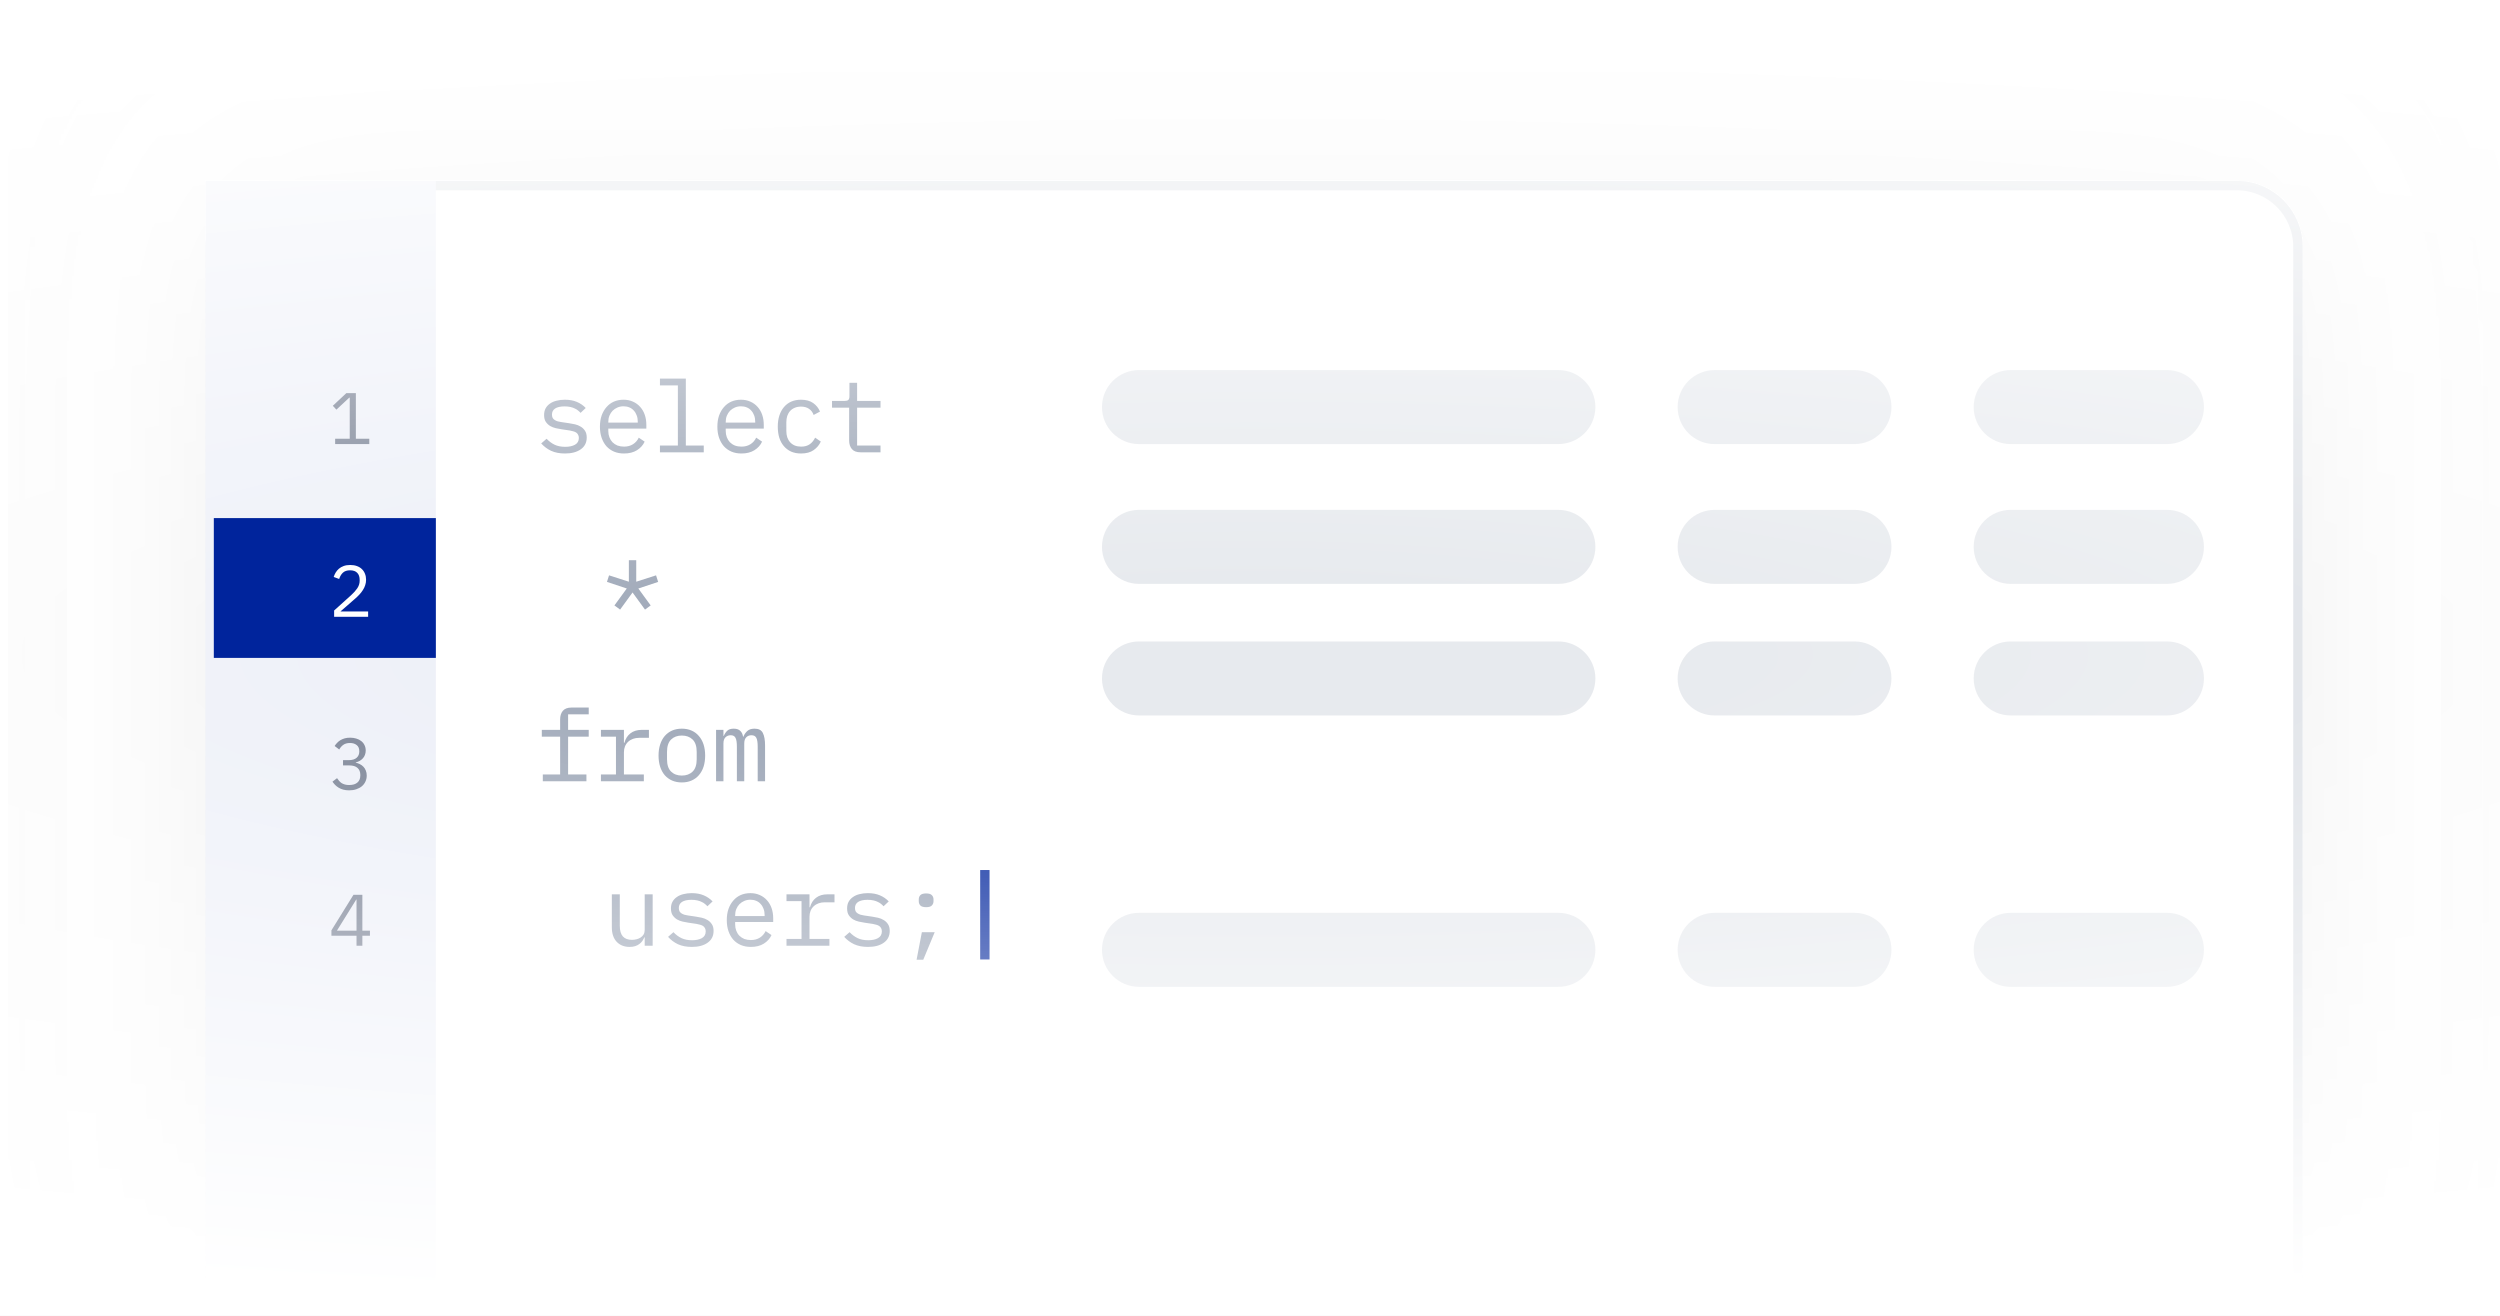
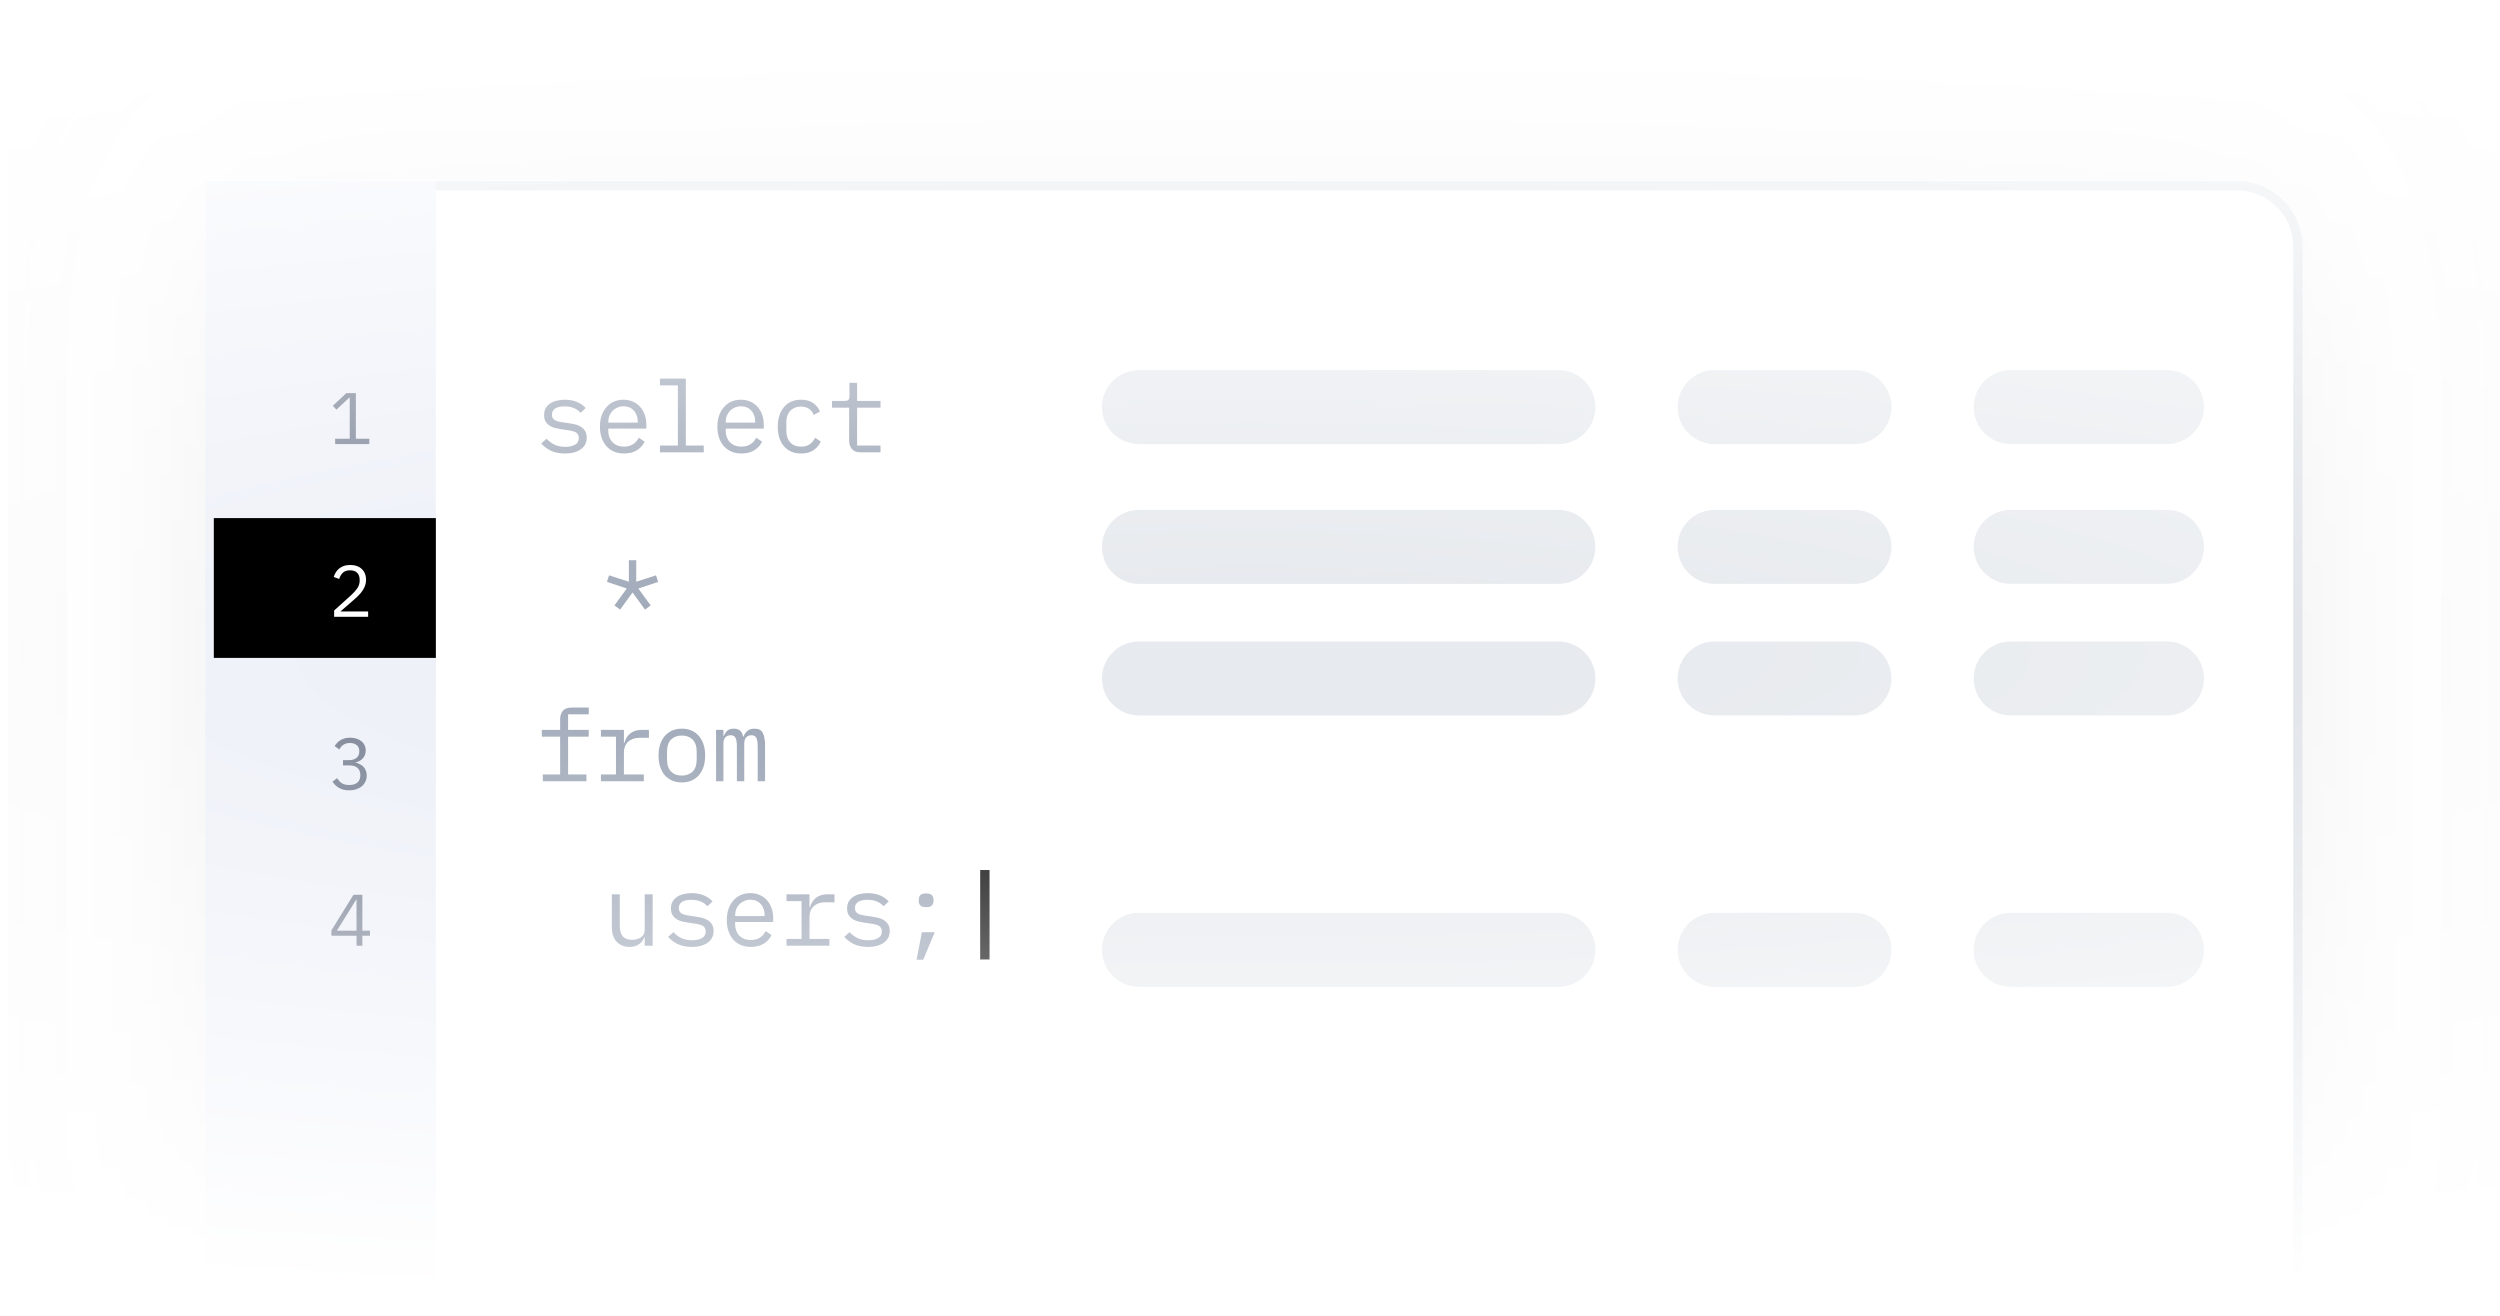
<svg xmlns="http://www.w3.org/2000/svg" width="304" height="160" viewBox="0 0 304 160" fill="none">
  <g clip-path="url(#clip0_5709_15032)">
    <rect width="304" height="160" fill="white" />
    <mask id="mask0_5709_15032" style="mask-type:alpha" maskUnits="userSpaceOnUse" x="0" y="0" width="304" height="160">
      <rect width="304" height="160" fill="url(#paint0_radial_5709_15032)" />
    </mask>
    <g mask="url(#mask0_5709_15032)">
      <g filter="url(#filter0_d_5709_15032)">
        <g filter="url(#filter1_d_5709_15032)">
          <rect x="25" y="22" width="255" height="167" rx="8" fill="white" />
          <rect x="25.571" y="22.571" width="253.858" height="165.858" rx="7.429" stroke="#D0D5DD" stroke-opacity="0.8" stroke-width="1.142" />
          <rect x="25" y="22" width="28" height="150" fill="#EBEEF7" />
          <path d="M40.754 54V53.352H42.528V48.358H42.466L40.905 49.813L40.47 49.343L42.111 47.808H43.273V53.352H44.906V54H40.754Z" fill="#667085" />
          <path d="M42.395 92.434C42.827 92.434 43.149 92.339 43.362 92.15C43.581 91.955 43.69 91.707 43.69 91.405V91.343C43.69 91.012 43.584 90.763 43.371 90.598C43.164 90.432 42.892 90.349 42.555 90.349C42.224 90.349 41.955 90.423 41.748 90.571C41.547 90.713 41.381 90.902 41.251 91.139L40.692 90.713C40.769 90.589 40.863 90.468 40.976 90.349C41.088 90.225 41.218 90.116 41.366 90.021C41.52 89.927 41.694 89.85 41.889 89.79C42.09 89.731 42.318 89.702 42.572 89.702C42.839 89.702 43.087 89.737 43.318 89.808C43.548 89.873 43.749 89.974 43.921 90.11C44.092 90.24 44.225 90.403 44.32 90.598C44.421 90.793 44.471 91.015 44.471 91.263C44.471 91.464 44.438 91.644 44.373 91.804C44.314 91.964 44.228 92.103 44.116 92.221C44.01 92.339 43.882 92.44 43.735 92.523C43.587 92.606 43.43 92.668 43.264 92.709V92.744C43.436 92.78 43.602 92.839 43.761 92.922C43.921 92.999 44.063 93.102 44.187 93.232C44.311 93.356 44.409 93.51 44.48 93.694C44.557 93.871 44.595 94.075 44.595 94.306C44.595 94.572 44.542 94.817 44.435 95.042C44.335 95.261 44.19 95.45 44.001 95.61C43.817 95.763 43.593 95.885 43.327 95.973C43.066 96.062 42.776 96.106 42.457 96.106C42.185 96.106 41.943 96.077 41.73 96.018C41.523 95.959 41.337 95.879 41.171 95.778C41.011 95.678 40.869 95.565 40.745 95.441C40.627 95.317 40.52 95.187 40.426 95.051L40.985 94.625C41.067 94.749 41.153 94.862 41.242 94.962C41.331 95.063 41.431 95.151 41.544 95.228C41.662 95.299 41.795 95.355 41.943 95.397C42.09 95.438 42.262 95.459 42.457 95.459C42.895 95.459 43.229 95.358 43.46 95.157C43.696 94.956 43.814 94.669 43.814 94.297V94.226C43.814 93.859 43.699 93.575 43.468 93.374C43.244 93.173 42.904 93.073 42.448 93.073H41.712V92.434H42.395Z" fill="#667085" />
          <path d="M43.353 115V113.785H40.302V113.128L42.981 108.808H44.063V113.173H44.985V113.785H44.063V115H43.353ZM40.967 113.173H43.353V109.385H43.318L40.967 113.173Z" fill="#667085" />
          <rect opacity="0.5" x="204" y="45" width="26" height="9" rx="4.5" fill="#D0D5DD" />
          <rect opacity="0.5" x="204" y="62" width="26" height="9" rx="4.5" fill="#D0D5DD" />
          <rect opacity="0.5" x="204" y="78" width="26" height="9" rx="4.5" fill="#D0D5DD" />
          <rect opacity="0.5" x="204" y="111" width="26" height="9" rx="4.5" fill="#D0D5DD" />
          <rect opacity="0.5" x="240" y="45" width="28" height="9" rx="4.5" fill="#D0D5DD" />
          <rect opacity="0.5" x="240" y="62" width="28" height="9" rx="4.5" fill="#D0D5DD" />
          <rect opacity="0.5" x="240" y="78" width="28" height="9" rx="4.5" fill="#D0D5DD" />
          <rect opacity="0.5" x="240" y="111" width="28" height="9" rx="4.5" fill="#D0D5DD" />
          <rect opacity="0.5" x="134" y="45" width="60" height="9" rx="4.5" fill="#D0D5DD" />
          <rect opacity="0.5" x="134" y="62" width="60" height="9" rx="4.5" fill="#D0D5DD" />
          <rect opacity="0.5" x="134" y="78" width="60" height="9" rx="4.5" fill="#D0D5DD" />
          <rect opacity="0.5" x="134" y="111" width="60" height="9" rx="4.5" fill="#D0D5DD" />
        </g>
        <path d="M68.706 55.145C68.052 55.145 67.487 55.036 67.01 54.818C66.542 54.592 66.142 54.294 65.811 53.922L66.465 53.353C66.764 53.668 67.091 53.91 67.446 54.08C67.801 54.249 68.229 54.334 68.73 54.334C69.214 54.334 69.61 54.249 69.917 54.08C70.231 53.902 70.389 53.627 70.389 53.256C70.389 53.095 70.357 52.962 70.292 52.857C70.236 52.743 70.155 52.655 70.05 52.59C69.945 52.526 69.828 52.477 69.699 52.445C69.57 52.404 69.432 52.372 69.287 52.348L68.306 52.203C68.088 52.17 67.85 52.126 67.591 52.069C67.341 52.013 67.111 51.924 66.901 51.803C66.691 51.674 66.514 51.504 66.368 51.294C66.231 51.084 66.162 50.81 66.162 50.471C66.162 50.156 66.223 49.886 66.344 49.66C66.473 49.425 66.651 49.232 66.877 49.078C67.103 48.917 67.37 48.8 67.676 48.727C67.983 48.646 68.318 48.606 68.681 48.606C69.246 48.606 69.735 48.695 70.147 48.872C70.567 49.05 70.926 49.296 71.225 49.611L70.595 50.205C70.522 50.116 70.429 50.027 70.316 49.938C70.211 49.841 70.078 49.756 69.917 49.684C69.763 49.603 69.582 49.538 69.372 49.49C69.162 49.442 68.92 49.417 68.645 49.417C68.153 49.417 67.773 49.502 67.507 49.672C67.248 49.841 67.119 50.087 67.119 50.41C67.119 50.572 67.147 50.709 67.204 50.822C67.269 50.927 67.353 51.012 67.458 51.076C67.563 51.141 67.68 51.194 67.809 51.234C67.947 51.266 68.084 51.294 68.221 51.319L69.202 51.464C69.428 51.496 69.666 51.541 69.917 51.597C70.167 51.654 70.397 51.746 70.607 51.876C70.817 51.997 70.99 52.162 71.128 52.372C71.273 52.582 71.346 52.857 71.346 53.196C71.346 53.817 71.103 54.298 70.619 54.637C70.143 54.976 69.505 55.145 68.706 55.145ZM75.882 55.145C75.43 55.145 75.022 55.069 74.659 54.915C74.304 54.762 73.997 54.544 73.739 54.261C73.488 53.971 73.295 53.627 73.157 53.232C73.02 52.828 72.951 52.38 72.951 51.888C72.951 51.387 73.02 50.935 73.157 50.532C73.303 50.128 73.5 49.785 73.751 49.502C74.001 49.212 74.3 48.989 74.647 48.836C75.002 48.683 75.394 48.606 75.822 48.606C76.241 48.606 76.621 48.683 76.96 48.836C77.307 48.989 77.602 49.203 77.844 49.478C78.086 49.744 78.272 50.063 78.401 50.435C78.53 50.806 78.595 51.214 78.595 51.658V52.118H73.969V52.408C73.969 52.683 74.013 52.937 74.102 53.171C74.191 53.406 74.316 53.607 74.477 53.777C74.647 53.946 74.849 54.08 75.083 54.176C75.325 54.265 75.591 54.31 75.882 54.31C76.302 54.31 76.665 54.213 76.972 54.019C77.279 53.825 77.513 53.559 77.674 53.22L78.389 53.704C78.203 54.124 77.892 54.471 77.456 54.746C77.028 55.012 76.504 55.145 75.882 55.145ZM75.822 49.405C75.555 49.405 75.309 49.454 75.083 49.551C74.857 49.647 74.659 49.781 74.489 49.95C74.328 50.12 74.199 50.322 74.102 50.556C74.013 50.782 73.969 51.032 73.969 51.306V51.391H77.553V51.258C77.553 50.984 77.509 50.733 77.42 50.507C77.339 50.281 77.222 50.087 77.069 49.926C76.924 49.756 76.742 49.627 76.524 49.538C76.314 49.45 76.08 49.405 75.822 49.405ZM80.249 54.176H82.429V46.862H80.249V46.039H83.397V54.176H85.577V55H80.249V54.176ZM90.162 55.145C89.71 55.145 89.302 55.069 88.939 54.915C88.584 54.762 88.277 54.544 88.019 54.261C87.769 53.971 87.575 53.627 87.438 53.232C87.3 52.828 87.232 52.38 87.232 51.888C87.232 51.387 87.3 50.935 87.438 50.532C87.583 50.128 87.781 49.785 88.031 49.502C88.281 49.212 88.58 48.989 88.927 48.836C89.282 48.683 89.674 48.606 90.102 48.606C90.522 48.606 90.901 48.683 91.24 48.836C91.587 48.989 91.882 49.203 92.124 49.478C92.366 49.744 92.552 50.063 92.681 50.435C92.81 50.806 92.875 51.214 92.875 51.658V52.118H88.249V52.408C88.249 52.683 88.293 52.937 88.382 53.171C88.471 53.406 88.596 53.607 88.757 53.777C88.927 53.946 89.129 54.08 89.363 54.176C89.605 54.265 89.872 54.31 90.162 54.31C90.582 54.31 90.945 54.213 91.252 54.019C91.559 53.825 91.793 53.559 91.954 53.22L92.669 53.704C92.483 54.124 92.172 54.471 91.737 54.746C91.309 55.012 90.784 55.145 90.162 55.145ZM90.102 49.405C89.835 49.405 89.589 49.454 89.363 49.551C89.137 49.647 88.939 49.781 88.77 49.95C88.608 50.12 88.479 50.322 88.382 50.556C88.293 50.782 88.249 51.032 88.249 51.306V51.391H91.833V51.258C91.833 50.984 91.789 50.733 91.7 50.507C91.62 50.281 91.502 50.087 91.349 49.926C91.204 49.756 91.022 49.627 90.804 49.538C90.594 49.45 90.36 49.405 90.102 49.405ZM97.411 55.145C96.959 55.145 96.556 55.069 96.2 54.915C95.853 54.754 95.558 54.532 95.316 54.249C95.074 53.967 94.888 53.623 94.759 53.22C94.638 52.816 94.578 52.368 94.578 51.876C94.578 51.383 94.642 50.935 94.771 50.532C94.9 50.128 95.086 49.785 95.328 49.502C95.571 49.212 95.865 48.989 96.212 48.836C96.56 48.683 96.955 48.606 97.399 48.606C98.005 48.606 98.497 48.739 98.877 49.006C99.256 49.272 99.535 49.619 99.712 50.047L98.937 50.459C98.824 50.136 98.634 49.886 98.368 49.708C98.11 49.53 97.787 49.442 97.399 49.442C97.117 49.442 96.862 49.49 96.636 49.587C96.418 49.676 96.233 49.805 96.079 49.974C95.926 50.144 95.809 50.346 95.728 50.58C95.655 50.814 95.619 51.068 95.619 51.343V52.408C95.619 52.683 95.655 52.937 95.728 53.171C95.809 53.406 95.926 53.607 96.079 53.777C96.233 53.946 96.422 54.08 96.648 54.176C96.874 54.265 97.133 54.31 97.423 54.31C97.843 54.31 98.19 54.213 98.465 54.019C98.739 53.825 98.957 53.559 99.119 53.22L99.809 53.692C99.623 54.112 99.333 54.459 98.937 54.734C98.55 55.008 98.041 55.145 97.411 55.145ZM104.636 55C104.16 55 103.809 54.867 103.583 54.6C103.365 54.334 103.256 53.991 103.256 53.571V49.575H101.173V48.751H102.723C102.933 48.751 103.078 48.711 103.159 48.63C103.248 48.541 103.292 48.392 103.292 48.182V46.547H104.224V48.751H107.07V49.575H104.224V54.176H107.07V55H104.636Z" fill="#98A2B3" />
        <path d="M66.005 94.177H68.112V89.575H65.884V88.751H68.112V87.468C68.112 87.048 68.221 86.705 68.439 86.438C68.665 86.172 69.016 86.039 69.493 86.039H71.588V86.862H69.081V88.751H71.588V89.575H69.081V94.177H71.309V95H66.005V94.177ZM73.073 94.177H74.901V89.575H73.073V88.751H75.87V90.326H75.93C76.06 89.833 76.302 89.45 76.657 89.175C77.02 88.893 77.481 88.751 78.038 88.751H78.909V89.72H77.735C77.178 89.72 76.726 89.882 76.379 90.204C76.04 90.527 75.87 90.951 75.87 91.476V94.177H78.292V95H73.073V94.177ZM82.913 95.145C82.477 95.145 82.082 95.069 81.726 94.915C81.379 94.762 81.081 94.544 80.83 94.261C80.588 93.971 80.402 93.627 80.273 93.232C80.144 92.828 80.079 92.376 80.079 91.876C80.079 91.383 80.144 90.935 80.273 90.531C80.402 90.128 80.588 89.785 80.83 89.502C81.081 89.212 81.379 88.99 81.726 88.836C82.082 88.683 82.477 88.606 82.913 88.606C83.349 88.606 83.741 88.683 84.088 88.836C84.443 88.99 84.742 89.212 84.984 89.502C85.234 89.785 85.424 90.128 85.553 90.531C85.682 90.935 85.747 91.383 85.747 91.876C85.747 92.376 85.682 92.828 85.553 93.232C85.424 93.627 85.234 93.971 84.984 94.261C84.742 94.544 84.443 94.762 84.088 94.915C83.741 95.069 83.349 95.145 82.913 95.145ZM82.913 94.31C83.454 94.31 83.89 94.148 84.221 93.825C84.552 93.502 84.718 93.002 84.718 92.324V91.428C84.718 90.749 84.552 90.249 84.221 89.926C83.89 89.603 83.454 89.442 82.913 89.442C82.372 89.442 81.936 89.603 81.605 89.926C81.274 90.249 81.109 90.749 81.109 91.428V92.324C81.109 93.002 81.274 93.502 81.605 93.825C81.936 94.148 82.372 94.31 82.913 94.31ZM87.074 95V88.751H87.97V89.478H88.019C88.116 89.236 88.253 89.03 88.43 88.86C88.608 88.691 88.871 88.606 89.218 88.606C89.581 88.606 89.851 88.699 90.029 88.885C90.207 89.062 90.316 89.296 90.356 89.587H90.392C90.505 89.304 90.667 89.07 90.877 88.885C91.087 88.699 91.377 88.606 91.749 88.606C92.257 88.606 92.596 88.784 92.766 89.139C92.944 89.494 93.032 90.003 93.032 90.665V95H92.136V90.822C92.136 90.289 92.08 89.922 91.967 89.72C91.862 89.51 91.664 89.405 91.373 89.405C91.115 89.405 90.905 89.49 90.743 89.659C90.582 89.821 90.501 90.071 90.501 90.41V95H89.605V90.822C89.605 90.289 89.549 89.922 89.436 89.72C89.331 89.51 89.137 89.405 88.854 89.405C88.596 89.405 88.382 89.49 88.213 89.659C88.051 89.821 87.97 90.071 87.97 90.41V95H87.074Z" fill="#98A2B3" />
        <path d="M75.404 74.128L74.714 73.62L76.216 71.561L73.806 70.761L74.06 69.962L76.47 70.737V68.122H77.366V70.737L79.776 69.962L80.03 70.761L77.621 71.561L79.122 73.62L78.432 74.128L76.918 72.045L75.404 74.128Z" fill="#98A2B3" />
        <path d="M78.395 113.983H78.347C78.282 114.136 78.202 114.286 78.105 114.431C78.008 114.568 77.887 114.689 77.742 114.794C77.604 114.899 77.439 114.984 77.245 115.048C77.051 115.113 76.825 115.145 76.567 115.145C75.913 115.145 75.388 114.939 74.993 114.528C74.597 114.108 74.399 113.519 74.399 112.76V108.751H75.368V112.59C75.368 113.163 75.493 113.591 75.743 113.874C75.994 114.148 76.361 114.286 76.846 114.286C77.039 114.286 77.229 114.261 77.415 114.213C77.6 114.164 77.766 114.092 77.911 113.995C78.056 113.898 78.174 113.777 78.262 113.632C78.351 113.478 78.395 113.297 78.395 113.087V108.751H79.364V115H78.395V113.983ZM84.131 115.145C83.477 115.145 82.912 115.036 82.436 114.818C81.967 114.592 81.568 114.294 81.237 113.922L81.891 113.353C82.189 113.668 82.516 113.91 82.871 114.08C83.227 114.249 83.655 114.334 84.155 114.334C84.639 114.334 85.035 114.249 85.342 114.08C85.657 113.902 85.814 113.628 85.814 113.256C85.814 113.095 85.782 112.962 85.717 112.857C85.661 112.744 85.58 112.655 85.475 112.59C85.37 112.526 85.253 112.477 85.124 112.445C84.995 112.404 84.858 112.372 84.712 112.348L83.731 112.203C83.513 112.17 83.275 112.126 83.017 112.069C82.766 112.013 82.536 111.924 82.326 111.803C82.117 111.674 81.939 111.504 81.794 111.294C81.656 111.084 81.588 110.81 81.588 110.471C81.588 110.156 81.648 109.886 81.769 109.66C81.899 109.425 82.076 109.232 82.302 109.078C82.528 108.917 82.795 108.8 83.102 108.727C83.408 108.646 83.743 108.606 84.107 108.606C84.672 108.606 85.16 108.695 85.572 108.872C85.992 109.05 86.351 109.296 86.65 109.611L86.02 110.204C85.947 110.116 85.855 110.027 85.742 109.938C85.636 109.841 85.503 109.756 85.342 109.684C85.189 109.603 85.007 109.538 84.797 109.49C84.587 109.442 84.345 109.417 84.07 109.417C83.578 109.417 83.198 109.502 82.932 109.672C82.674 109.841 82.544 110.087 82.544 110.41C82.544 110.572 82.573 110.709 82.629 110.822C82.694 110.927 82.779 111.012 82.884 111.076C82.989 111.141 83.106 111.193 83.235 111.234C83.372 111.266 83.509 111.294 83.647 111.319L84.627 111.464C84.853 111.496 85.092 111.541 85.342 111.597C85.592 111.654 85.822 111.746 86.032 111.876C86.242 111.997 86.416 112.162 86.553 112.372C86.698 112.582 86.771 112.857 86.771 113.196C86.771 113.817 86.529 114.298 86.044 114.637C85.568 114.976 84.93 115.145 84.131 115.145ZM91.307 115.145C90.855 115.145 90.448 115.069 90.084 114.915C89.729 114.762 89.422 114.544 89.164 114.261C88.914 113.971 88.72 113.628 88.583 113.232C88.445 112.828 88.377 112.38 88.377 111.888C88.377 111.387 88.445 110.935 88.583 110.531C88.728 110.128 88.926 109.785 89.176 109.502C89.426 109.211 89.725 108.989 90.072 108.836C90.427 108.683 90.819 108.606 91.247 108.606C91.667 108.606 92.046 108.683 92.385 108.836C92.732 108.989 93.027 109.203 93.269 109.478C93.511 109.744 93.697 110.063 93.826 110.435C93.955 110.806 94.02 111.214 94.02 111.658V112.118H89.394V112.408C89.394 112.683 89.438 112.937 89.527 113.171C89.616 113.406 89.741 113.607 89.903 113.777C90.072 113.946 90.274 114.08 90.508 114.177C90.75 114.265 91.017 114.31 91.307 114.31C91.727 114.31 92.09 114.213 92.397 114.019C92.704 113.825 92.938 113.559 93.1 113.22L93.814 113.704C93.628 114.124 93.317 114.471 92.882 114.746C92.454 115.012 91.929 115.145 91.307 115.145ZM91.247 109.405C90.98 109.405 90.734 109.454 90.508 109.551C90.282 109.647 90.084 109.781 89.915 109.95C89.753 110.12 89.624 110.322 89.527 110.556C89.438 110.782 89.394 111.032 89.394 111.306V111.391H92.978V111.258C92.978 110.984 92.934 110.733 92.845 110.507C92.764 110.281 92.647 110.087 92.494 109.926C92.349 109.756 92.167 109.627 91.949 109.538C91.739 109.45 91.505 109.405 91.247 109.405ZM95.638 114.177H97.466V109.575H95.638V108.751H98.435V110.326H98.496C98.625 109.833 98.867 109.45 99.222 109.175C99.586 108.893 100.046 108.751 100.603 108.751H101.475V109.72H100.3C99.743 109.72 99.291 109.882 98.944 110.204C98.605 110.527 98.435 110.951 98.435 111.476V114.177H100.857V115H95.638V114.177ZM105.551 115.145C104.897 115.145 104.332 115.036 103.856 114.818C103.388 114.592 102.988 114.294 102.657 113.922L103.311 113.353C103.61 113.668 103.937 113.91 104.292 114.08C104.647 114.249 105.075 114.334 105.575 114.334C106.06 114.334 106.455 114.249 106.762 114.08C107.077 113.902 107.234 113.628 107.234 113.256C107.234 113.095 107.202 112.962 107.138 112.857C107.081 112.744 107 112.655 106.895 112.59C106.79 112.526 106.673 112.477 106.544 112.445C106.415 112.404 106.278 112.372 106.132 112.348L105.152 112.203C104.934 112.17 104.695 112.126 104.437 112.069C104.187 112.013 103.957 111.924 103.747 111.803C103.537 111.674 103.359 111.504 103.214 111.294C103.077 111.084 103.008 110.81 103.008 110.471C103.008 110.156 103.069 109.886 103.19 109.66C103.319 109.425 103.497 109.232 103.723 109.078C103.949 108.917 104.215 108.8 104.522 108.727C104.829 108.646 105.164 108.606 105.527 108.606C106.092 108.606 106.58 108.695 106.992 108.872C107.412 109.05 107.771 109.296 108.07 109.611L107.44 110.204C107.368 110.116 107.275 110.027 107.162 109.938C107.057 109.841 106.924 109.756 106.762 109.684C106.609 109.603 106.427 109.538 106.217 109.49C106.007 109.442 105.765 109.417 105.491 109.417C104.998 109.417 104.619 109.502 104.352 109.672C104.094 109.841 103.965 110.087 103.965 110.41C103.965 110.572 103.993 110.709 104.05 110.822C104.114 110.927 104.199 111.012 104.304 111.076C104.409 111.141 104.526 111.193 104.655 111.234C104.792 111.266 104.93 111.294 105.067 111.319L106.048 111.464C106.274 111.496 106.512 111.541 106.762 111.597C107.012 111.654 107.243 111.746 107.452 111.876C107.662 111.997 107.836 112.162 107.973 112.372C108.118 112.582 108.191 112.857 108.191 113.196C108.191 113.817 107.949 114.298 107.465 114.637C106.988 114.976 106.35 115.145 105.551 115.145ZM112.098 113.353H113.66L112.267 116.707H111.456L112.098 113.353ZM112.619 110.313C112.288 110.313 112.053 110.245 111.916 110.108C111.787 109.97 111.722 109.797 111.722 109.587V109.369C111.722 109.159 111.787 108.985 111.916 108.848C112.053 108.711 112.288 108.642 112.619 108.642C112.95 108.642 113.18 108.711 113.309 108.848C113.446 108.985 113.515 109.159 113.515 109.369V109.587C113.515 109.797 113.446 109.97 113.309 110.108C113.18 110.245 112.95 110.313 112.619 110.313Z" fill="#98A2B3" />
-         <path d="M119.19 116.671V105.796H120.328V116.671H119.19Z" fill="#00249C" />
+         <path d="M119.19 116.671V105.796H120.328V116.671H119.19Z" fill="#000" />
      </g>
    </g>
-     <rect x="26" y="63" width="27" height="17" fill="#00249C" />
+     <rect x="26" y="63" width="27" height="17" fill="#000" />
    <path d="M44.764 75H40.63V74.237L42.697 72.374C42.998 72.102 43.247 71.824 43.442 71.54C43.637 71.251 43.735 70.946 43.735 70.627V70.52C43.735 70.148 43.637 69.861 43.442 69.66C43.247 69.453 42.957 69.349 42.572 69.349C42.194 69.349 41.901 69.447 41.694 69.642C41.493 69.831 41.342 70.086 41.242 70.405L40.577 70.157C40.636 69.973 40.716 69.796 40.816 69.624C40.923 69.447 41.056 69.29 41.215 69.154C41.375 69.018 41.567 68.909 41.792 68.826C42.023 68.743 42.289 68.702 42.59 68.702C42.898 68.702 43.17 68.746 43.406 68.835C43.649 68.924 43.85 69.048 44.01 69.207C44.175 69.367 44.299 69.556 44.382 69.775C44.471 69.994 44.515 70.234 44.515 70.494C44.515 70.73 44.48 70.952 44.409 71.159C44.344 71.366 44.249 71.564 44.125 71.753C44.007 71.943 43.862 72.129 43.69 72.312C43.525 72.49 43.338 72.667 43.131 72.844L41.402 74.352H44.764V75Z" fill="white" />
  </g>
  <defs>
    <filter id="filter0_d_5709_15032" x="1" y="-2" width="303" height="215" filterUnits="userSpaceOnUse" color-interpolation-filters="sRGB">
      <feFlood flood-opacity="0" result="BackgroundImageFix" />
      <feColorMatrix in="SourceAlpha" type="matrix" values="0 0 0 0 0 0 0 0 0 0 0 0 0 0 0 0 0 0 127 0" result="hardAlpha" />
      <feOffset />
      <feGaussianBlur stdDeviation="12" />
      <feComposite in2="hardAlpha" operator="out" />
      <feColorMatrix type="matrix" values="0 0 0 0 0 0 0 0 0 0 0 0 0 0 0 0 0 0 0.06 0" />
      <feBlend mode="normal" in2="BackgroundImageFix" result="effect1_dropShadow_5709_15032" />
      <feBlend mode="normal" in="SourceGraphic" in2="effect1_dropShadow_5709_15032" result="shape" />
    </filter>
    <filter id="filter1_d_5709_15032" x="1" y="-4" width="303" height="215" filterUnits="userSpaceOnUse" color-interpolation-filters="sRGB">
      <feFlood flood-opacity="0" result="BackgroundImageFix" />
      <feColorMatrix in="SourceAlpha" type="matrix" values="0 0 0 0 0 0 0 0 0 0 0 0 0 0 0 0 0 0 127 0" result="hardAlpha" />
      <feOffset dy="-2" />
      <feGaussianBlur stdDeviation="12" />
      <feComposite in2="hardAlpha" operator="out" />
      <feColorMatrix type="matrix" values="0 0 0 0 0 0 0 0 0 0 0 0 0 0 0 0 0 0 0.08 0" />
      <feBlend mode="normal" in2="BackgroundImageFix" result="effect1_dropShadow_5709_15032" />
      <feBlend mode="normal" in="SourceGraphic" in2="effect1_dropShadow_5709_15032" result="shape" />
    </filter>
    <radialGradient id="paint0_radial_5709_15032" cx="0" cy="0" r="1" gradientUnits="userSpaceOnUse" gradientTransform="translate(152 79.5812) rotate(90) scale(80.4188 393.143)">
      <stop offset="0.107" stop-color="#D9D9D9" />
      <stop offset="1" stop-color="#D9D9D9" stop-opacity="0" />
    </radialGradient>
    <clipPath id="clip0_5709_15032">
      <rect width="304" height="160" fill="white" />
    </clipPath>
  </defs>
</svg>
